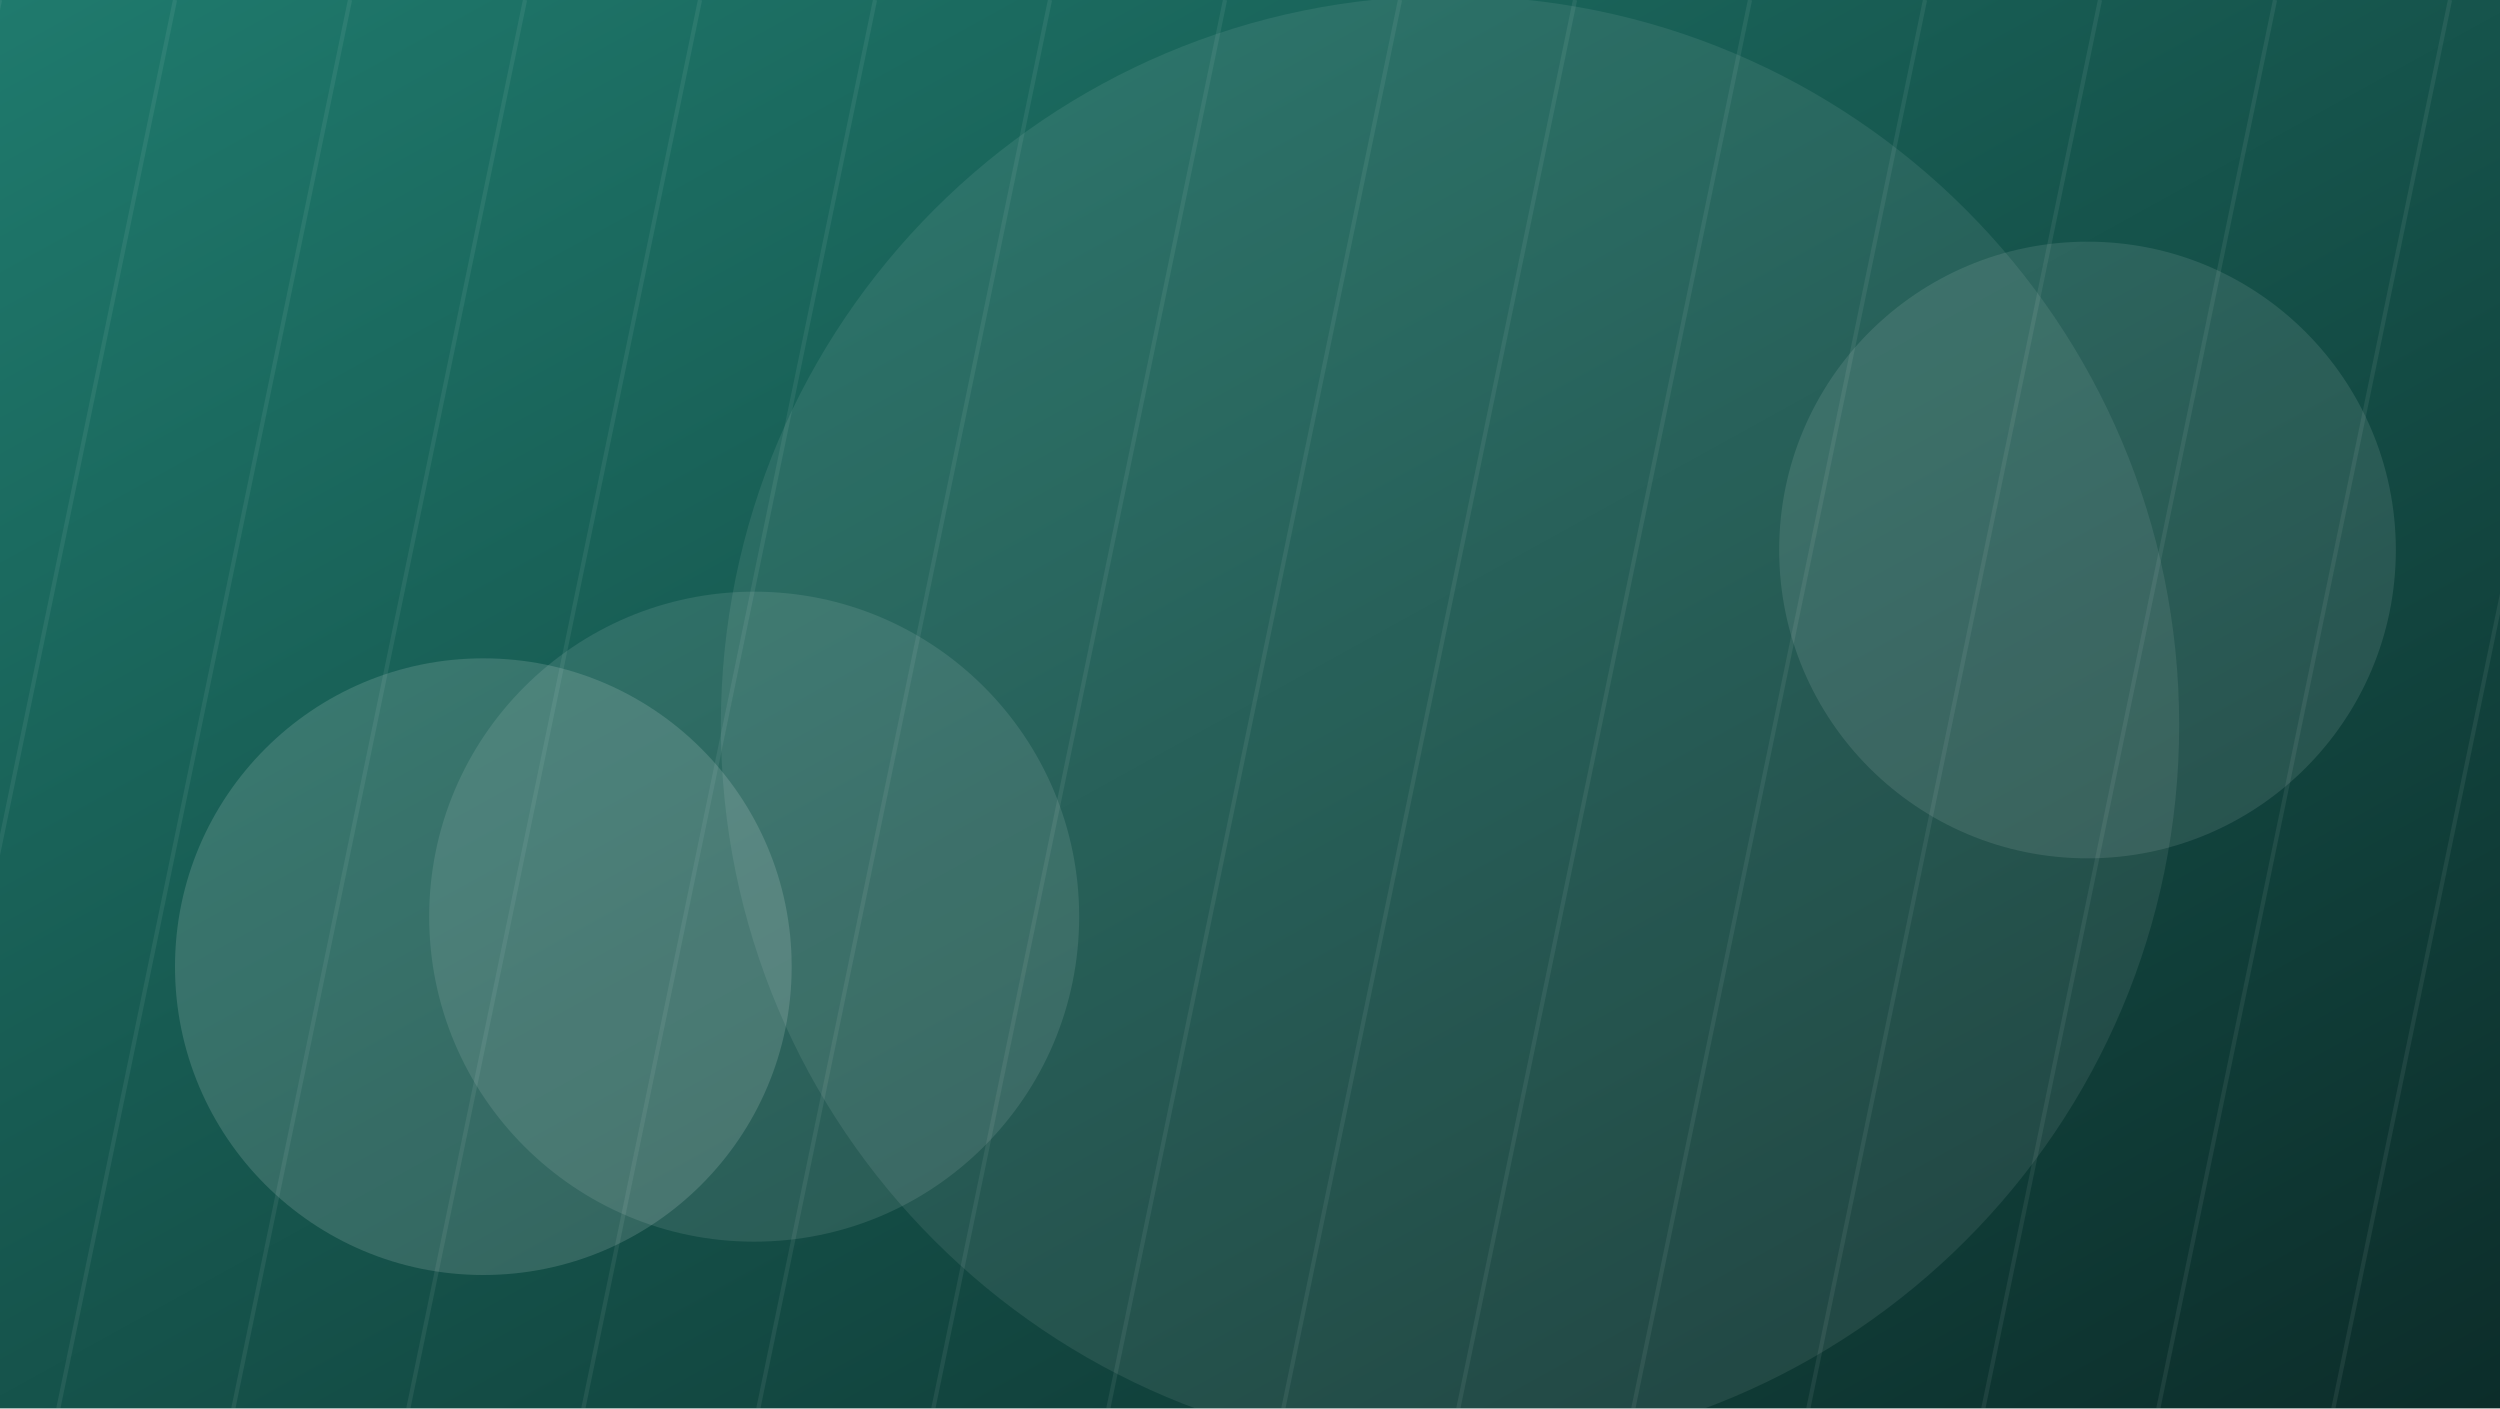
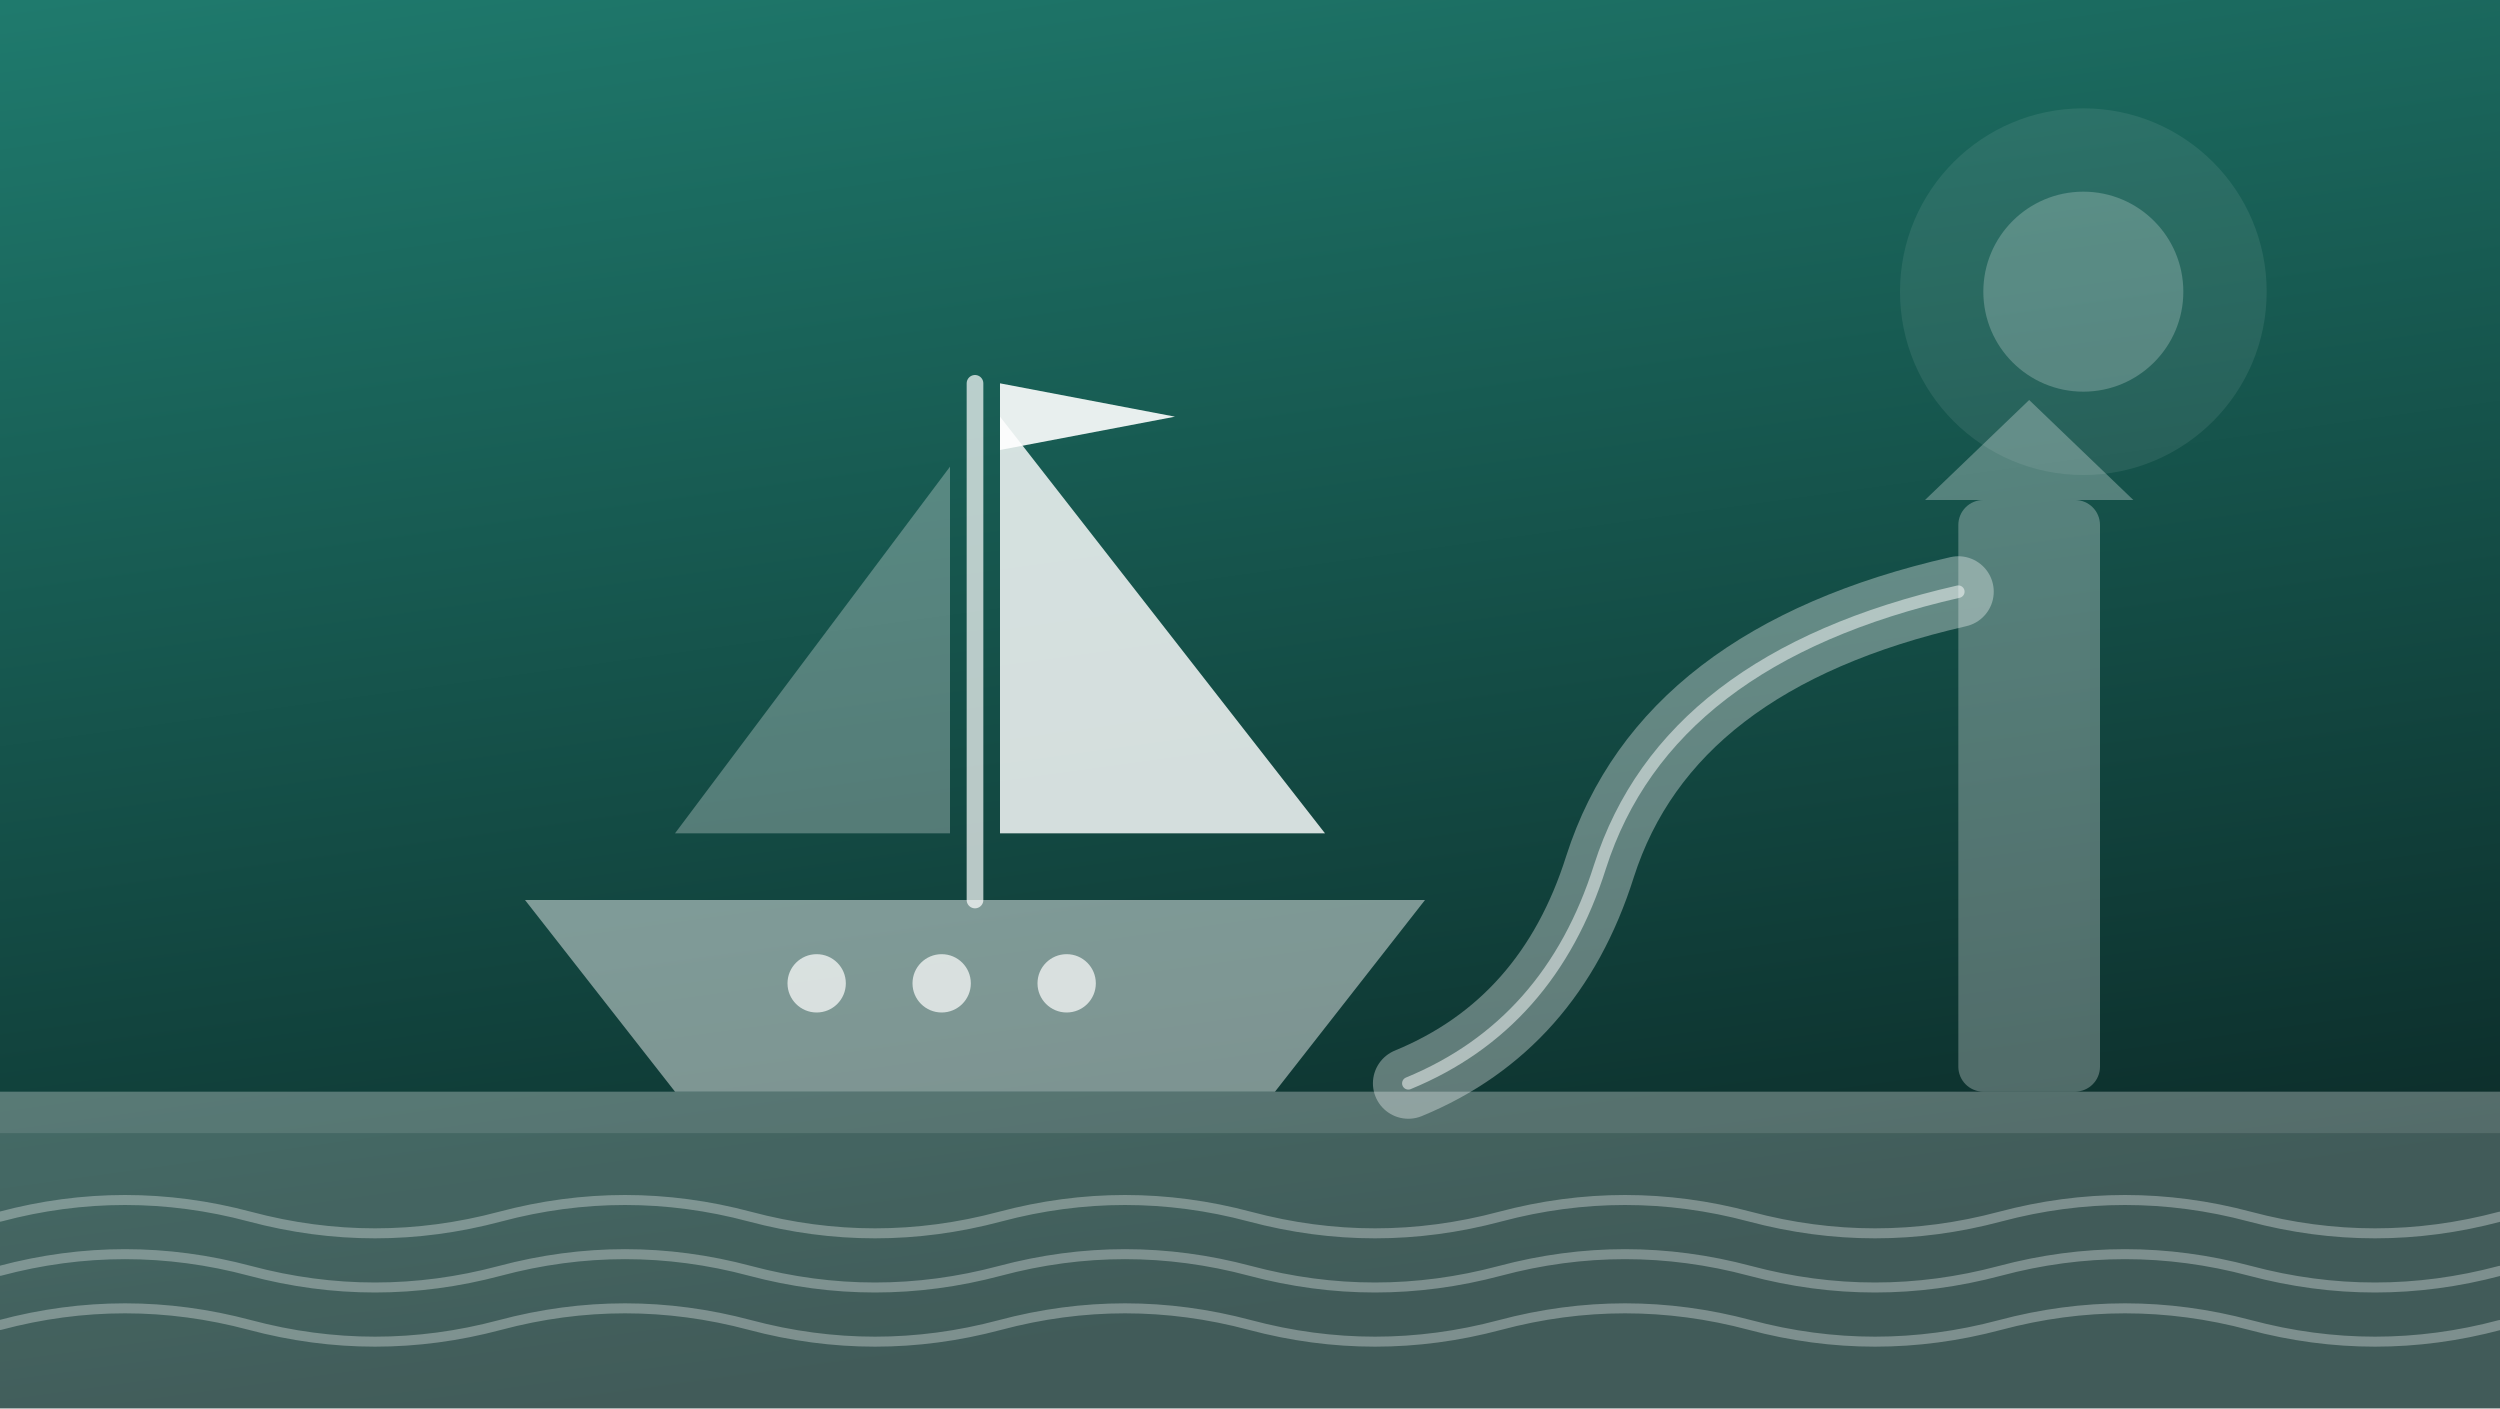
<svg xmlns="http://www.w3.org/2000/svg" viewBox="0 0 600 338" width="600" height="338" role="img" aria-hidden="true">
  <defs>
-     <linearGradient id="g" x1="0" y1="0" x2="1" y2="1">
+     <linearGradient id="bg" x1="0" y1="0" x2=".25" y2="1">
      <stop offset="0" stop-color="#1f7a6d" />
      <stop offset="1" stop-color="#0c2d2a" />
    </linearGradient>
-     <clipPath id="c">
+     <clipPath id="cp">
      <rect width="600" height="338" />
    </clipPath>
  </defs>
-   <g clip-path="url(#c)">
-     <rect width="600" height="338" fill="url(#g)" />
-     <line x1="0" y1="0" x2="-70" y2="338" stroke="#fff" stroke-opacity=".07" stroke-width="1" />
-     <line x1="42" y1="0" x2="-28" y2="338" stroke="#fff" stroke-opacity=".07" stroke-width="1" />
-     <line x1="84" y1="0" x2="14" y2="338" stroke="#fff" stroke-opacity=".07" stroke-width="1" />
-     <line x1="126" y1="0" x2="56" y2="338" stroke="#fff" stroke-opacity=".07" stroke-width="1" />
-     <line x1="168" y1="0" x2="98" y2="338" stroke="#fff" stroke-opacity=".07" stroke-width="1" />
-     <line x1="210" y1="0" x2="140" y2="338" stroke="#fff" stroke-opacity=".07" stroke-width="1" />
-     <line x1="252" y1="0" x2="182" y2="338" stroke="#fff" stroke-opacity=".07" stroke-width="1" />
-     <line x1="294" y1="0" x2="224" y2="338" stroke="#fff" stroke-opacity=".07" stroke-width="1" />
-     <line x1="336" y1="0" x2="266" y2="338" stroke="#fff" stroke-opacity=".07" stroke-width="1" />
-     <line x1="378" y1="0" x2="308" y2="338" stroke="#fff" stroke-opacity=".07" stroke-width="1" />
-     <line x1="420" y1="0" x2="350" y2="338" stroke="#fff" stroke-opacity=".07" stroke-width="1" />
-     <line x1="462" y1="0" x2="392" y2="338" stroke="#fff" stroke-opacity=".07" stroke-width="1" />
-     <line x1="504" y1="0" x2="434" y2="338" stroke="#fff" stroke-opacity=".07" stroke-width="1" />
-     <line x1="546" y1="0" x2="476" y2="338" stroke="#fff" stroke-opacity=".07" stroke-width="1" />
-     <line x1="588" y1="0" x2="518" y2="338" stroke="#fff" stroke-opacity=".07" stroke-width="1" />
-     <line x1="630" y1="0" x2="560" y2="338" stroke="#fff" stroke-opacity=".07" stroke-width="1" />
-     <line x1="672" y1="0" x2="602" y2="338" stroke="#fff" stroke-opacity=".07" stroke-width="1" />
-     <line x1="714" y1="0" x2="644" y2="338" stroke="#fff" stroke-opacity=".07" stroke-width="1" />
-     <line x1="756" y1="0" x2="686" y2="338" stroke="#fff" stroke-opacity=".07" stroke-width="1" />
-     <circle cx="116" cy="232" r="74" fill="#fff" opacity="0.14" />
-     <circle cx="348" cy="174" r="175" fill="#fff" opacity="0.08" />
-     <circle cx="501" cy="132" r="74" fill="#fff" opacity="0.10" />
-     <circle cx="181" cy="220" r="78" fill="#fff" opacity="0.10" />
+   <g clip-path="url(#cp)">
+     <rect width="600" height="338" fill="url(#bg)" />
+     <circle cx="500" cy="70" r="24" fill="#fff" fill-opacity=".22" />
+     <circle cx="500" cy="70" r="44" fill="#fff" fill-opacity=".08" />
+     <rect x="470" y="120" width="34" height="142" rx="6" fill="#fff" fill-opacity=".28" />
+     <path d="M462 120 L487 96 L512 120 Z" fill="#fff" fill-opacity=".28" />
+     <path d="M470 142 q-70 16 -86 66 -12 38 -46 52" stroke="#fff" stroke-opacity=".34" stroke-width="17" fill="none" stroke-linecap="round" />
+     <path d="M470 142 q-70 16 -86 66 -12 38 -46 52" stroke="#fff" stroke-opacity=".5" stroke-width="3" fill="none" stroke-linecap="round" />
+     <path d="M126 216 L342 216 L306 262 L162 262 Z" fill="#fff" fill-opacity=".46" />
+     <line x1="234" y1="216" x2="234" y2="92" stroke="#fff" stroke-opacity=".7" stroke-width="4" stroke-linecap="round" />
+     <path d="M240 100 L240 200 L318 200 Z" fill="#fff" fill-opacity=".82" />
+     <path d="M228 112 L228 200 L162 200 Z" fill="#fff" fill-opacity=".28" />
+     <path d="M240 92 L282 100 L240 108 Z" fill="#fff" fill-opacity=".9" />
+     <circle cx="196" cy="236" r="7" fill="#fff" fill-opacity=".7" />
+     <circle cx="226" cy="236" r="7" fill="#fff" fill-opacity=".7" />
+     <circle cx="256" cy="236" r="7" fill="#fff" fill-opacity=".7" />
+     <rect x="0" y="262" width="600" height="10" rx="0" fill="#fff" fill-opacity=".3" />
+     <rect x="0" y="272" width="600" height="66" rx="0" fill="#fff" fill-opacity=".22" />
+     <path d="M0 292 q30 -8 60 0 t60 0 t60 0 t60 0 t60 0 t60 0 t60 0 t60 0 t60 0 t60 0" stroke="#fff" stroke-opacity=".32" stroke-width="2.4" fill="none" stroke-linecap="round" />
+     <path d="M0 305 q30 -8 60 0 t60 0 t60 0 t60 0 t60 0 t60 0 t60 0 t60 0 t60 0 t60 0" stroke="#fff" stroke-opacity=".32" stroke-width="2.4" fill="none" stroke-linecap="round" />
+     <path d="M0 318 q30 -8 60 0 t60 0 t60 0 t60 0 t60 0 t60 0 t60 0 t60 0 t60 0 t60 0" stroke="#fff" stroke-opacity=".32" stroke-width="2.4" fill="none" stroke-linecap="round" />
  </g>
</svg>
